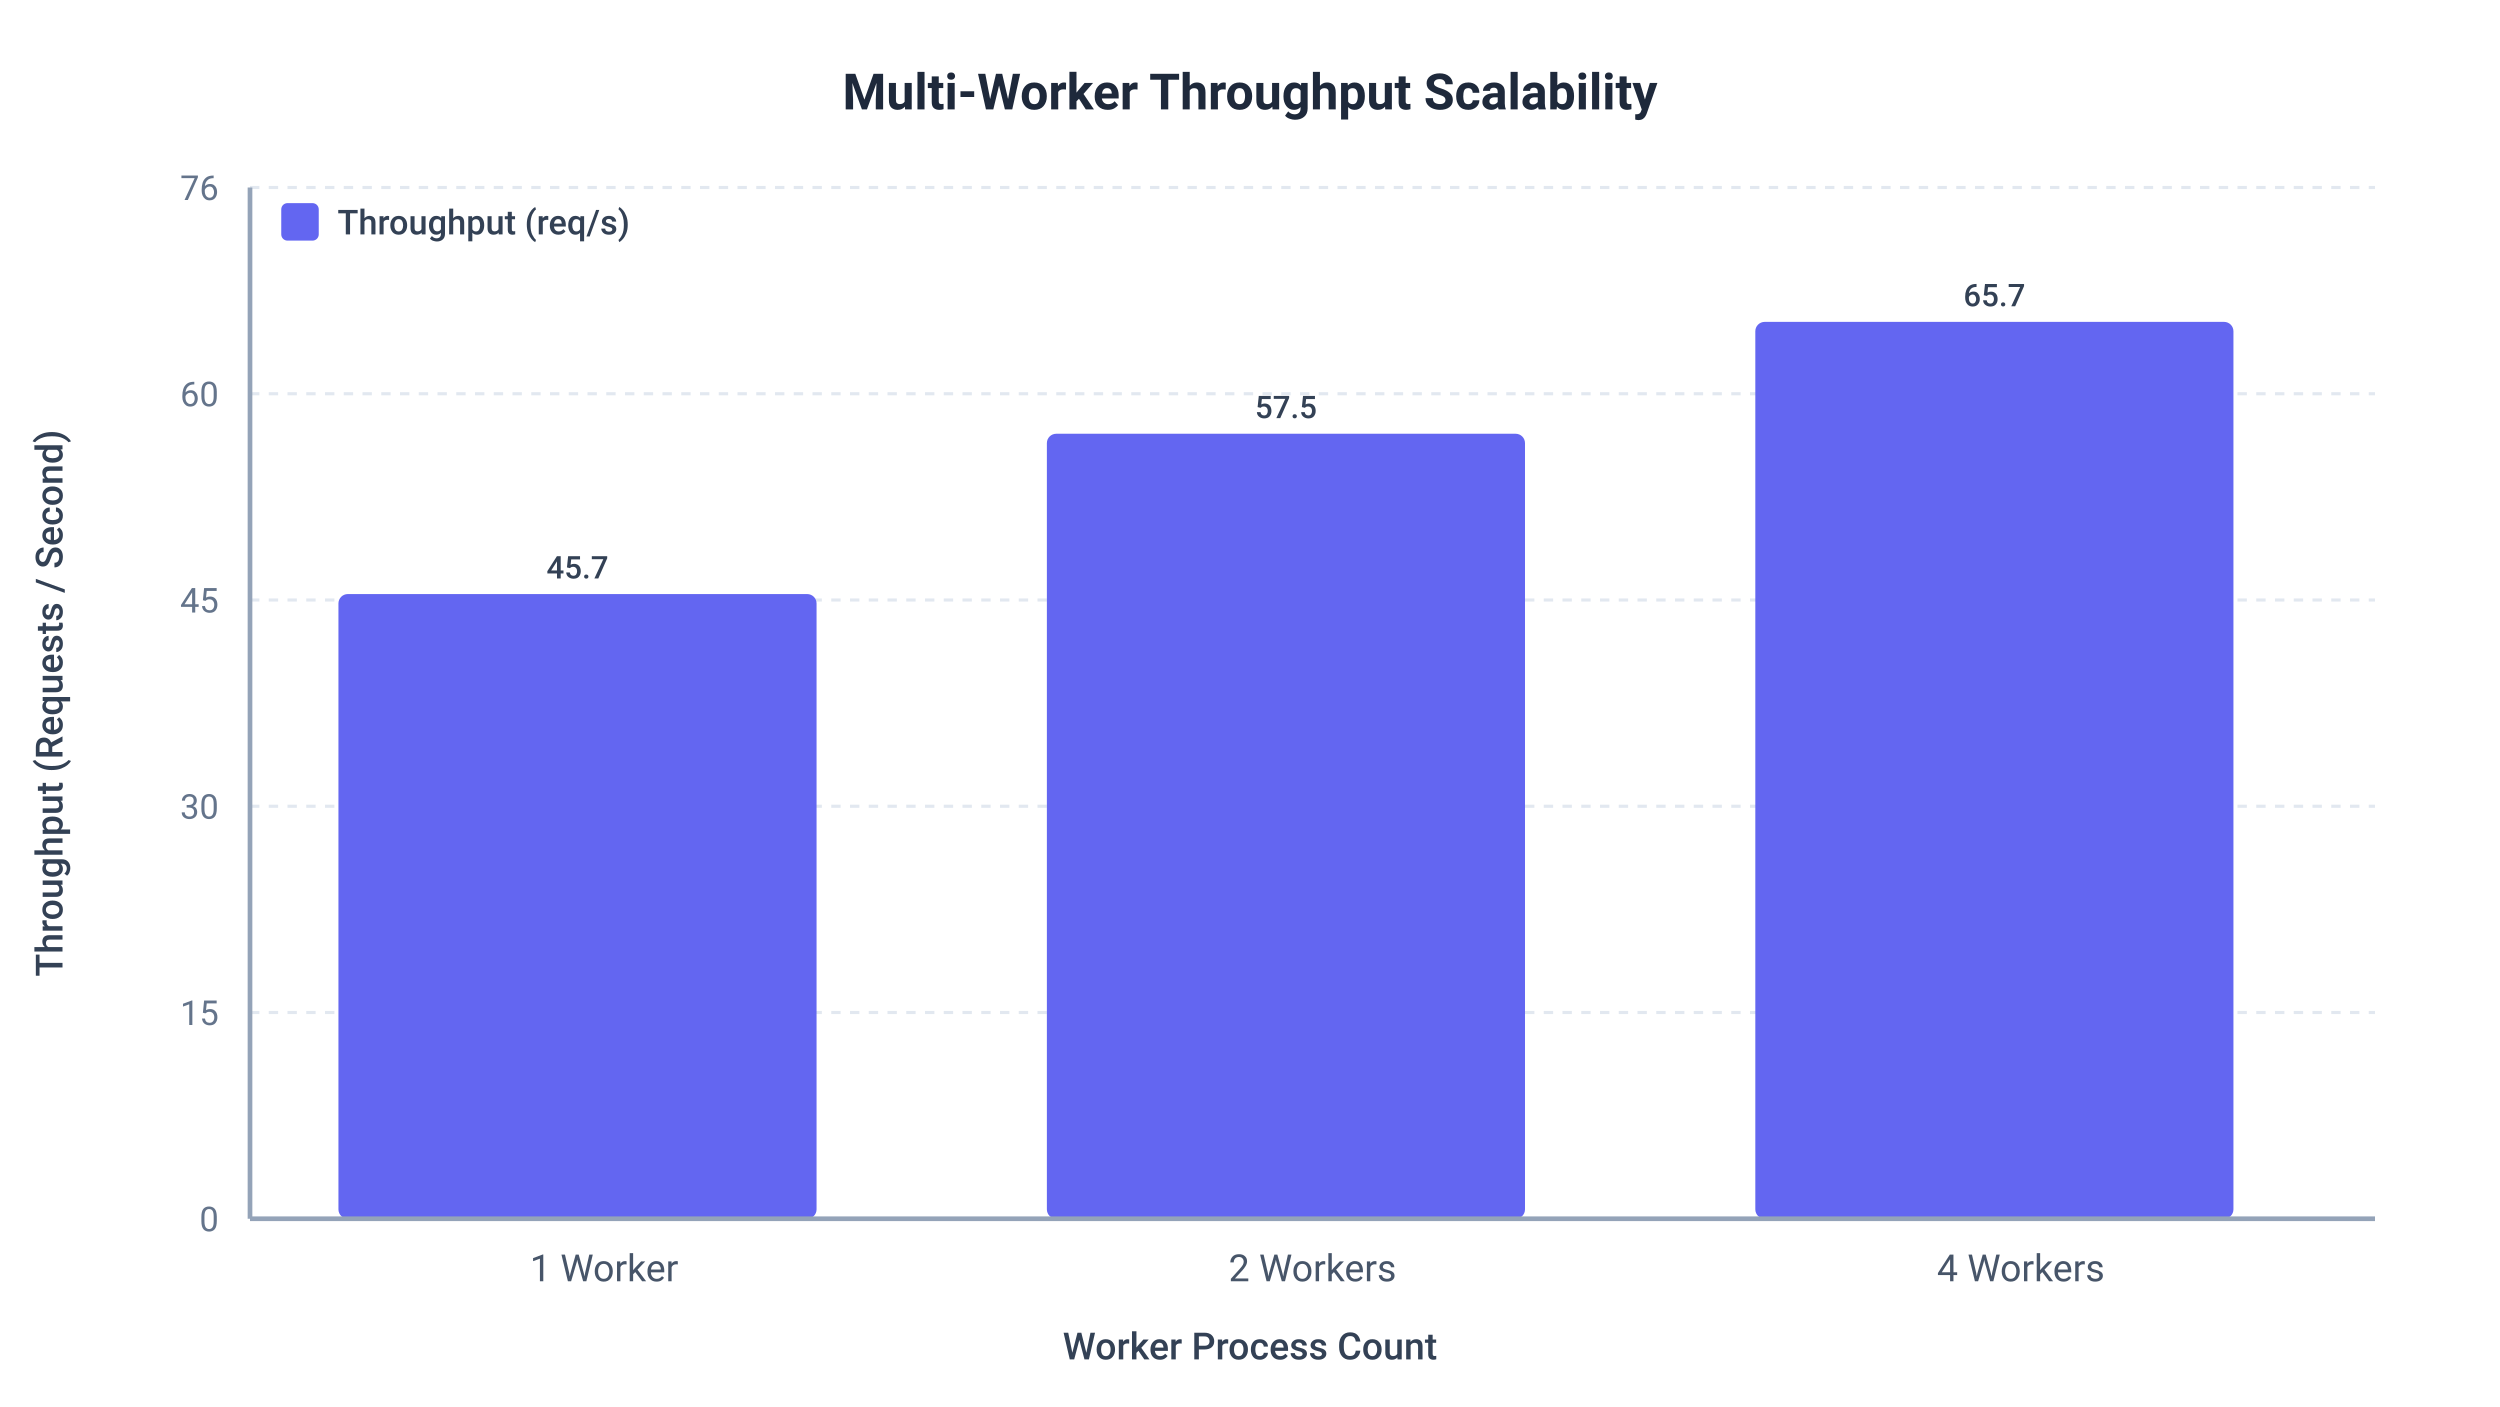
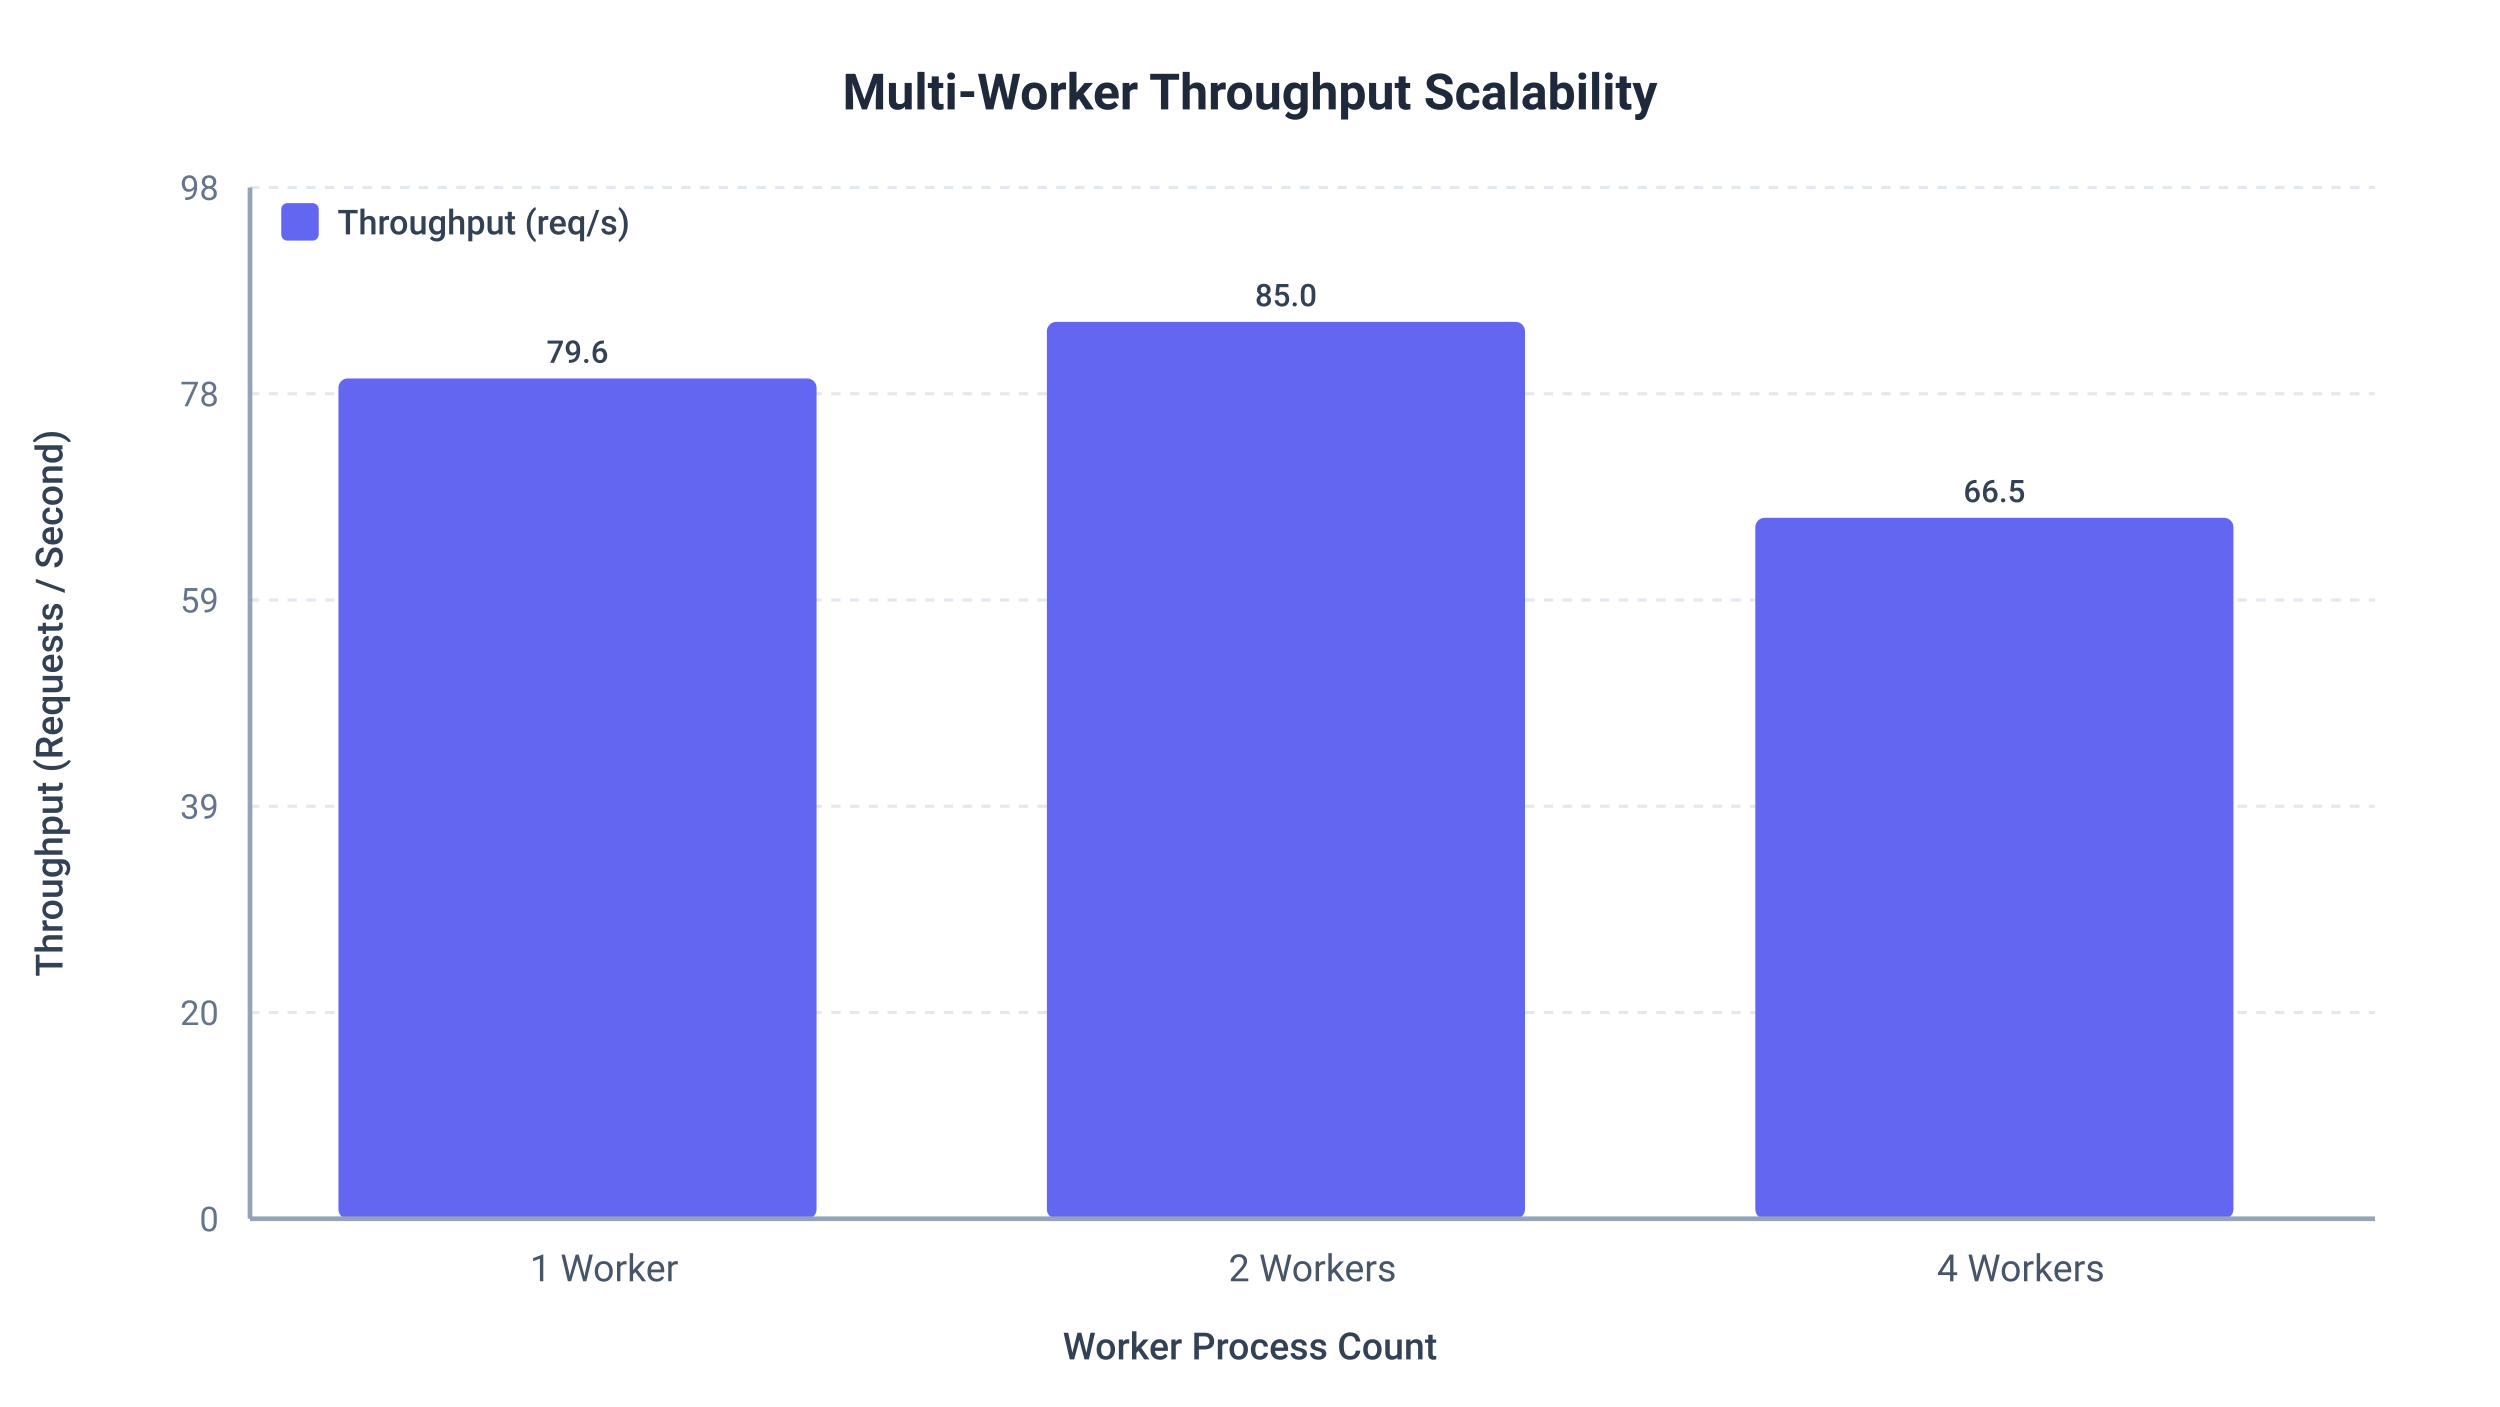
<svg xmlns="http://www.w3.org/2000/svg" viewBox="0 0 800 450" width="800" height="450" style="background-color: #ffffff; font-family: -apple-system, BlinkMacSystemFont, Segoe UI, Roboto, Helvetica, Arial, sans-serif;">
  <text x="400" y="35" text-anchor="middle" font-size="16" font-weight="600" fill="#1e293b">Multi-Worker Throughput Scalability</text>
  <line x1="80" y1="390.0" x2="760" y2="390.0" stroke="#e2e8f0" stroke-width="1" stroke-dasharray="3,3" />
  <text x="70" y="394.0" text-anchor="end" font-size="11" fill="#64748b">0</text>
  <line x1="80" y1="324.0" x2="760" y2="324.0" stroke="#e2e8f0" stroke-width="1" stroke-dasharray="3,3" />
-   <text x="70" y="328.0" text-anchor="end" font-size="11" fill="#64748b">15</text>
+   <text x="70" y="328.0" text-anchor="end" font-size="11" fill="#64748b">20</text>
  <line x1="80" y1="258.0" x2="760" y2="258.0" stroke="#e2e8f0" stroke-width="1" stroke-dasharray="3,3" />
-   <text x="70" y="262.0" text-anchor="end" font-size="11" fill="#64748b">30</text>
+   <text x="70" y="262.0" text-anchor="end" font-size="11" fill="#64748b">39</text>
  <line x1="80" y1="192.0" x2="760" y2="192.0" stroke="#e2e8f0" stroke-width="1" stroke-dasharray="3,3" />
-   <text x="70" y="196.0" text-anchor="end" font-size="11" fill="#64748b">45</text>
+   <text x="70" y="196.0" text-anchor="end" font-size="11" fill="#64748b">59</text>
  <line x1="80" y1="126.0" x2="760" y2="126.0" stroke="#e2e8f0" stroke-width="1" stroke-dasharray="3,3" />
-   <text x="70" y="130.0" text-anchor="end" font-size="11" fill="#64748b">60</text>
+   <text x="70" y="130.0" text-anchor="end" font-size="11" fill="#64748b">78</text>
  <line x1="80" y1="60.0" x2="760" y2="60.0" stroke="#e2e8f0" stroke-width="1" stroke-dasharray="3,3" />
-   <text x="70" y="64.0" text-anchor="end" font-size="11" fill="#64748b">76</text>
+   <text x="70" y="64.0" text-anchor="end" font-size="11" fill="#64748b">98</text>
  <text x="193.333" y="410" text-anchor="middle" font-size="12" fill="#475569">1 Worker</text>
-   <rect x="108.3" y="190.1" width="153.0" height="199.9" fill="#6366f1" rx="3" />
-   <text x="184.8" y="185.1" text-anchor="middle" font-size="10" font-weight="500" fill="#334155">45.7</text>
+   <rect x="108.3" y="121.1" width="153.0" height="268.9" fill="#6366f1" rx="3" />
+   <text x="184.8" y="116.1" text-anchor="middle" font-size="10" font-weight="500" fill="#334155">79.6</text>
  <text x="420.0" y="410" text-anchor="middle" font-size="12" fill="#475569">2 Workers</text>
-   <rect x="335.0" y="138.8" width="153.0" height="251.2" fill="#6366f1" rx="3" />
-   <text x="411.5" y="133.8" text-anchor="middle" font-size="10" font-weight="500" fill="#334155">57.5</text>
+   <rect x="335.0" y="103.0" width="153.0" height="287.0" fill="#6366f1" rx="3" />
+   <text x="411.5" y="98.0" text-anchor="middle" font-size="10" font-weight="500" fill="#334155">85.0</text>
  <text x="646.667" y="410" text-anchor="middle" font-size="12" fill="#475569">4 Workers</text>
-   <rect x="561.7" y="103.0" width="153.0" height="287.0" fill="#6366f1" rx="3" />
-   <text x="638.2" y="98.0" text-anchor="middle" font-size="10" font-weight="500" fill="#334155">65.7</text>
+   <rect x="561.7" y="165.7" width="153.0" height="224.3" fill="#6366f1" rx="3" />
+   <text x="638.2" y="160.7" text-anchor="middle" font-size="10" font-weight="500" fill="#334155">66.5</text>
  <line x1="80" y1="60" x2="80" y2="390" stroke="#94a3b8" stroke-width="1.5" />
  <line x1="80" y1="390" x2="760" y2="390" stroke="#94a3b8" stroke-width="1.5" />
  <text x="400" y="435" text-anchor="middle" font-size="12" font-weight="500" fill="#334155">Worker Process Count</text>
  <text x="20" y="225" text-anchor="middle" font-size="12" font-weight="500" fill="#334155" transform="rotate(-90 20 225)">Throughput (Requests / Second)</text>
  <rect x="90" y="65" width="12" height="12" fill="#6366f1" rx="2" />
  <text x="108" y="75" font-size="11" font-weight="500" fill="#334155">Throughput (req/s)</text>
</svg>
